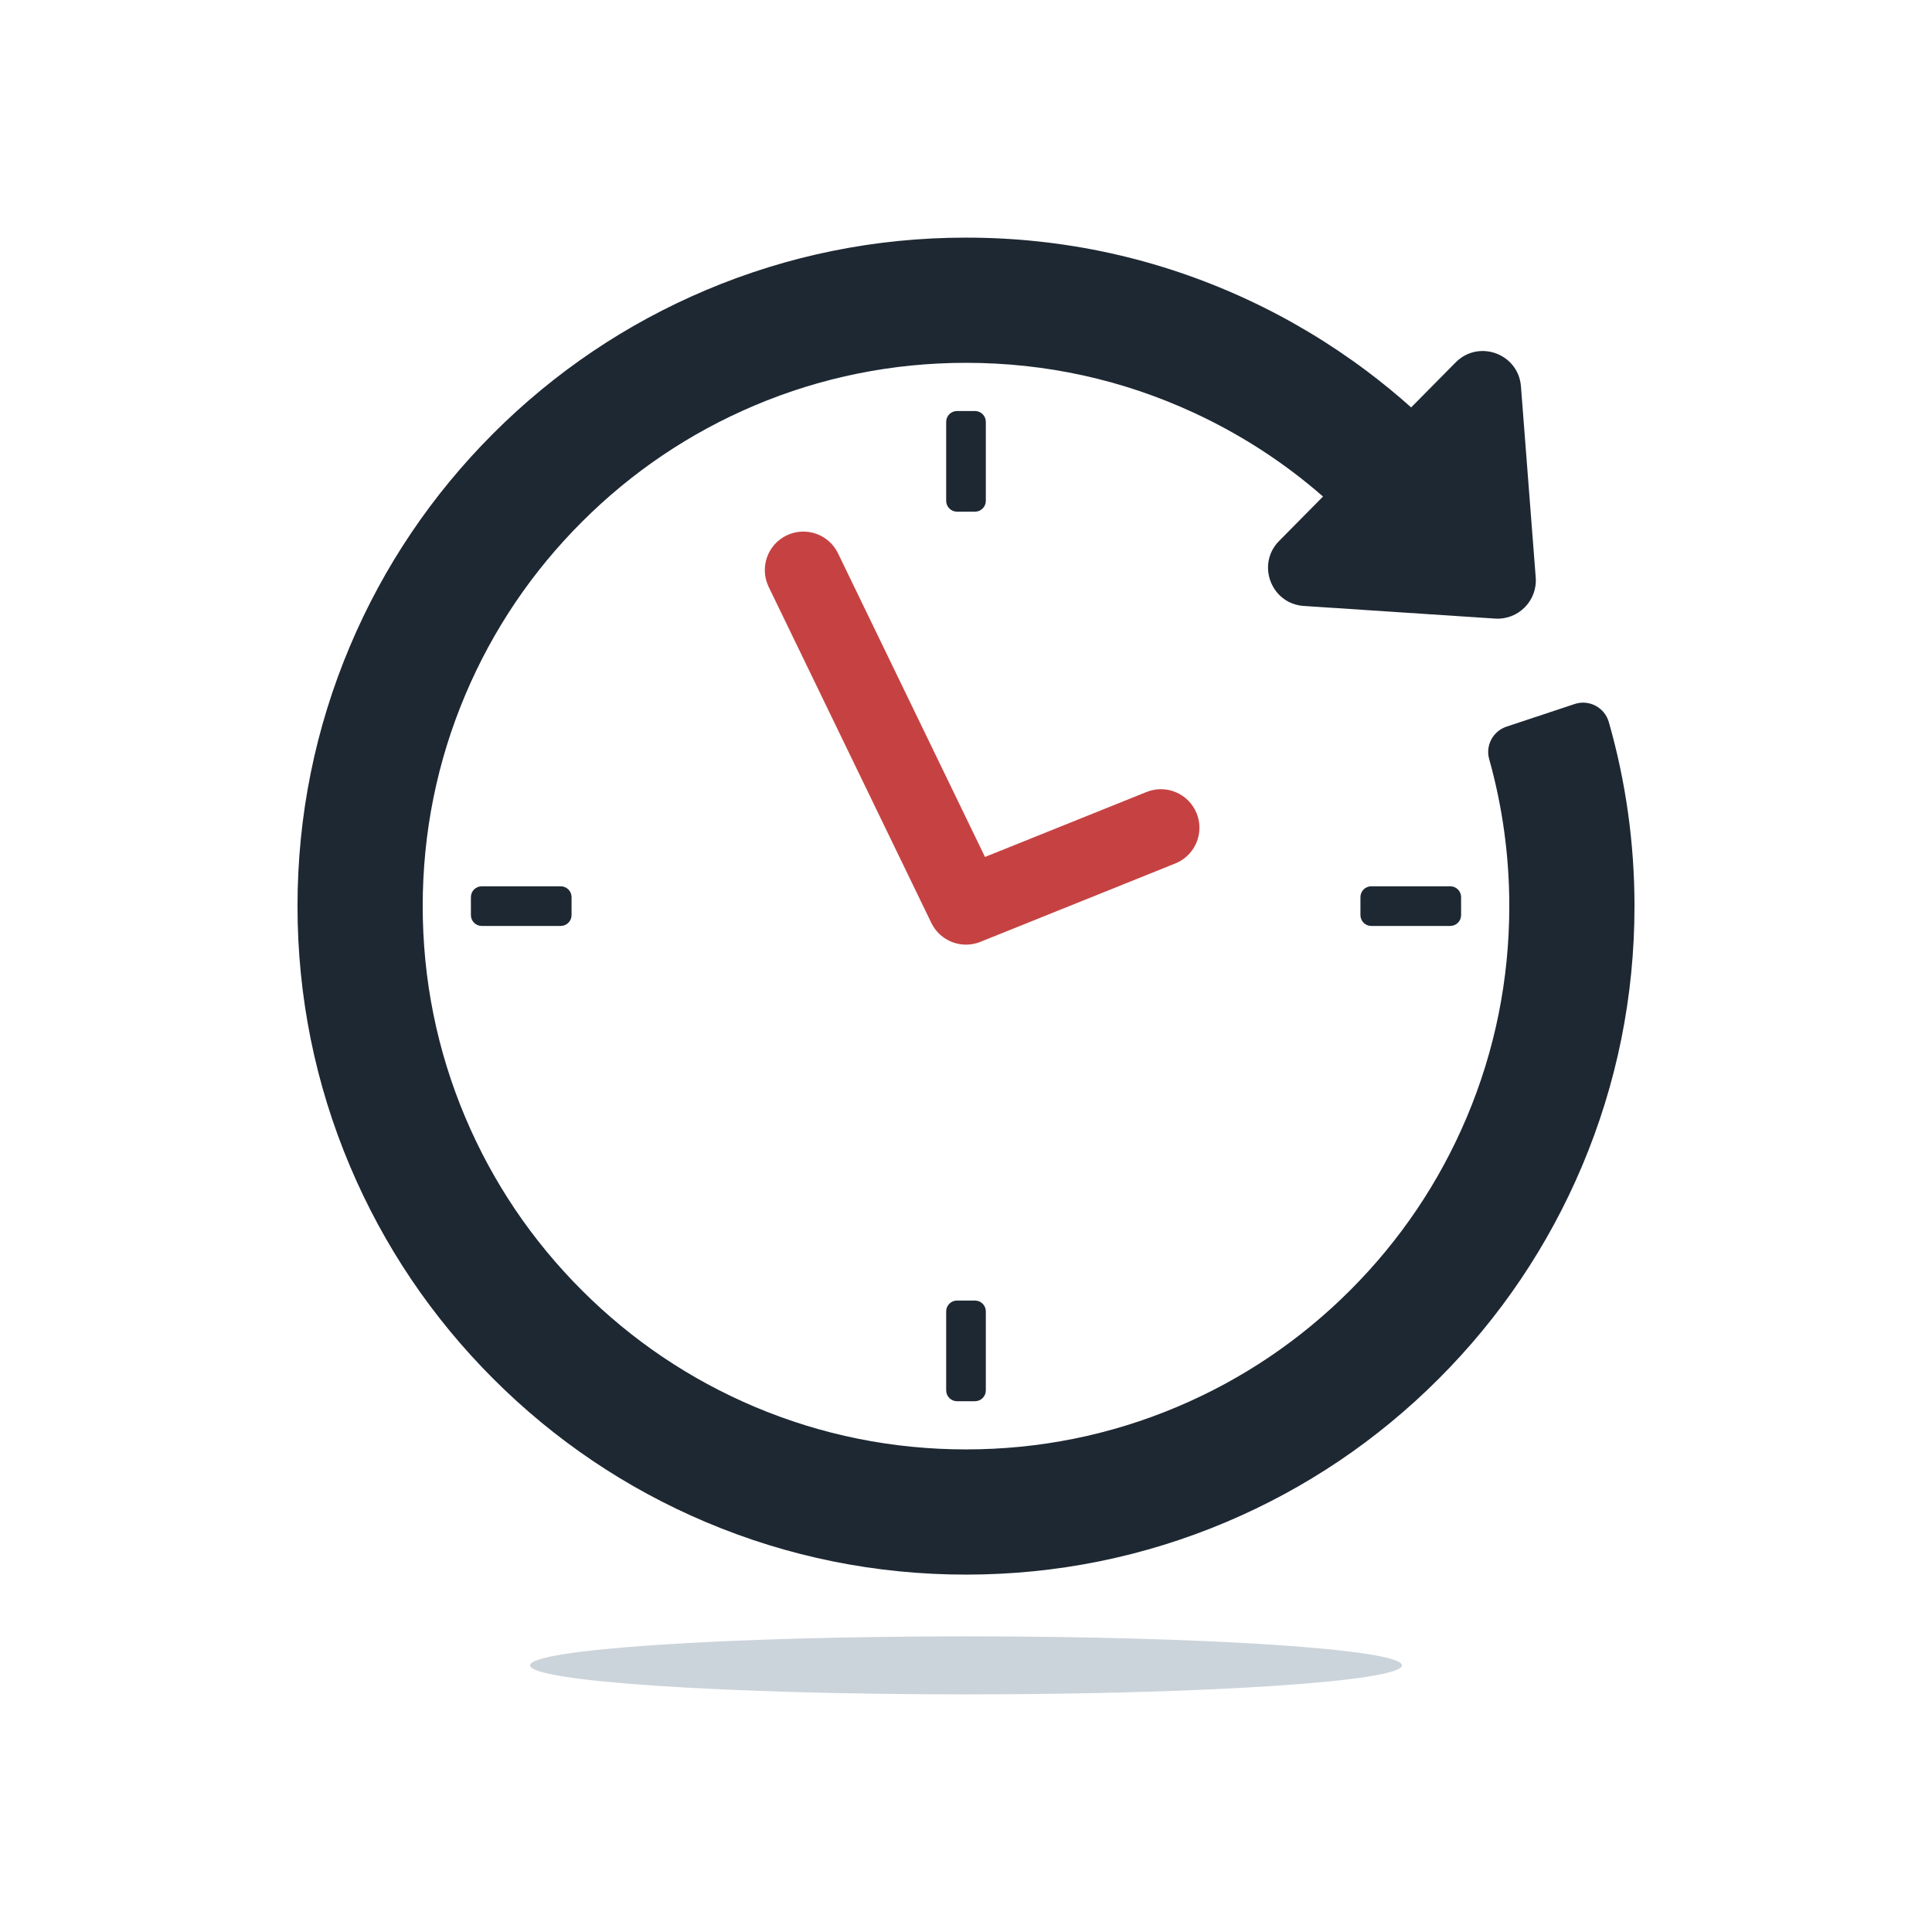
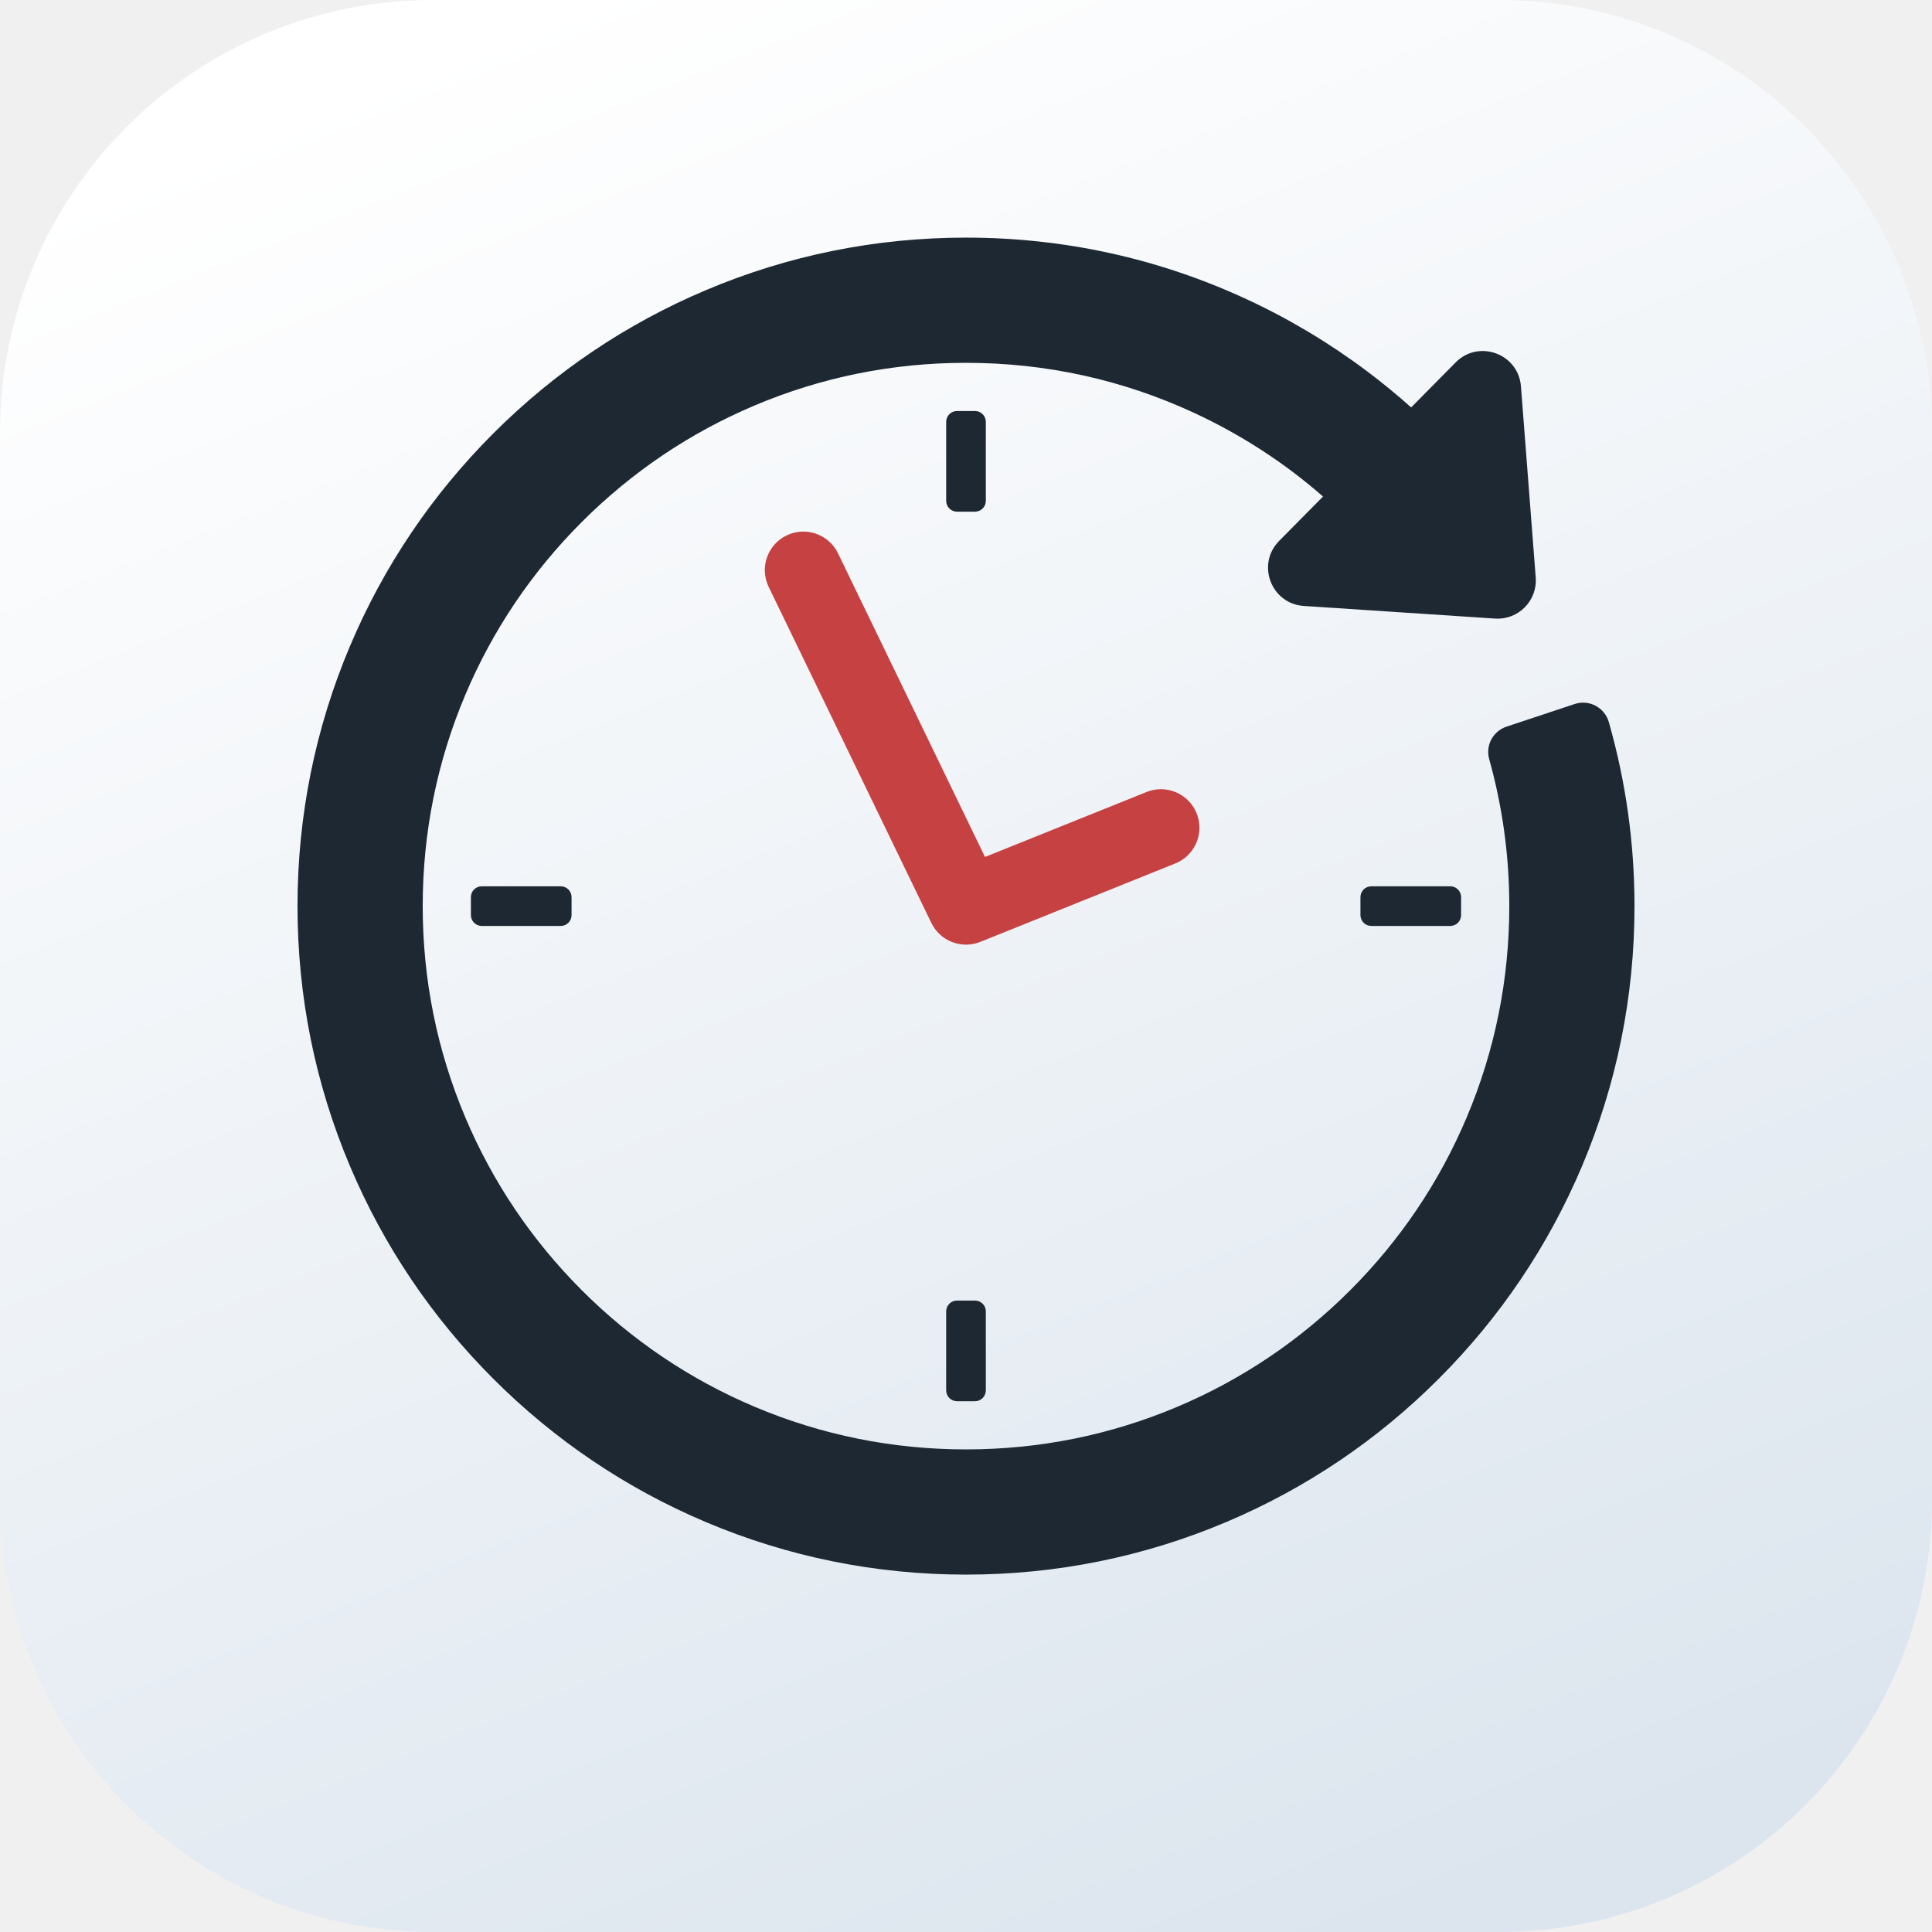
- <svg xmlns="http://www.w3.org/2000/svg" version="1.1" x="0px" y="0px" viewBox="0 0 2200 2200" style="enable-background:new 0 0 2200 2200;" xml:space="preserve">
-   <g id="background">
-     <rect style="fill:#FFFFFF;" width="2200" height="2200" />
-   </g>
-   <g id="Objects">
-     <g>
-       <g>
-         <path style="fill:#1E2833;" d="M1715.489,827.444c-15.363,5.101-24.113,21.361-19.74,36.947     c15.211,54.22,22.907,110.405,22.907,167.418c0,83.549-16.347,164.56-48.588,240.785     c-31.157,73.66-75.774,139.829-132.614,196.669c-56.84,56.84-123.009,101.457-196.669,132.614     c-76.225,32.24-157.237,48.588-240.786,48.588s-164.56-16.347-240.786-48.588c-73.66-31.157-139.829-75.775-196.669-132.614     c-56.84-56.84-101.457-123.009-132.614-196.669c-32.241-76.225-48.588-157.237-48.588-240.785     c0-83.549,16.347-164.561,48.588-240.786c31.157-73.66,75.774-139.83,132.614-196.669     c56.84-56.839,123.009-101.457,196.669-132.613c76.225-32.241,157.237-48.588,240.786-48.588     c90.725,0,178.105,19.169,259.712,56.974c53.637,24.848,102.784,56.763,146.848,95.28l-49.987,50.554     c-26.233,26.518-9.135,71.591,28.086,74.047l217.822,14.377c26.452,1.744,48.308-20.365,46.269-46.795l-16.823-217.646     c-2.884-37.188-48.133-53.781-74.366-27.252l-50.661,51.236c-16.236-14.503-33.073-28.322-50.456-41.363     c-42.593-31.957-88.62-59.478-136.805-81.8c-100.524-46.568-208.065-70.18-319.639-70.18     c-102.732,0-202.43,20.137-296.323,59.851c-90.655,38.344-172.056,93.221-241.943,163.108     c-69.886,69.887-124.764,151.288-163.108,241.942c-39.713,93.893-59.85,193.591-59.85,296.323     c0,102.732,20.137,202.43,59.85,296.323c38.344,90.655,93.222,172.056,163.108,241.943     c69.887,69.886,151.289,124.764,241.943,163.108c93.893,39.714,193.591,59.85,296.323,59.85s202.43-20.136,296.323-59.85     c90.655-38.344,172.056-93.222,241.943-163.108c69.886-69.887,124.764-151.289,163.108-241.943     c39.714-93.893,59.85-193.591,59.85-296.323c0-71.333-9.822-141.672-29.229-209.543c-4.768-16.674-22.41-26.067-38.869-20.602     L1715.489,827.444z" />
-         <path style="fill:#1E2833;" d="M1110.235,582.656h-20.471c-6.816,0-12.342-5.526-12.342-12.342v-89.94     c0-6.816,5.526-12.342,12.342-12.342h20.471c6.816,0,12.342,5.526,12.342,12.342v89.94     C1122.578,577.13,1117.052,582.656,1110.235,582.656z" />
-         <path style="fill:#1E2833;" d="M650.846,1021.574v20.471c0,6.816-5.526,12.342-12.342,12.342h-89.94     c-6.816,0-12.342-5.526-12.342-12.342v-20.471c0-6.816,5.526-12.342,12.342-12.342h89.94     C645.321,1009.232,650.846,1014.758,650.846,1021.574z" />
-         <path style="fill:#1E2833;" d="M1089.765,1480.964h20.471c6.816,0,12.342,5.526,12.342,12.342v89.94     c0,6.816-5.526,12.342-12.342,12.342h-20.471c-6.816,0-12.342-5.526-12.342-12.342v-89.94     C1077.422,1486.489,1082.948,1480.964,1089.765,1480.964z" />
-         <path style="fill:#1E2833;" d="M1549.154,1042.045v-20.471c0-6.816,5.526-12.342,12.342-12.342h89.94     c6.816,0,12.342,5.526,12.342,12.342v20.471c0,6.816-5.526,12.342-12.342,12.342h-89.94     C1554.679,1054.387,1549.154,1048.862,1549.154,1042.045z" />
-         <path style="fill:#C64242;" d="M1358.525,966.755c-4.741,7.178-11.634,13.037-20.218,16.489l-221.939,89.265     c-21.397,8.606-45.804-0.826-55.853-21.585l-185.22-382.627c-10.556-21.804-1.437-48.042,20.371-58.597     c21.807-10.556,48.041-1.436,58.598,20.37l167.371,345.756l183.934-73.98c22.477-9.04,48.028,1.853,57.068,24.331     C1368.225,940.069,1366.197,955.137,1358.525,966.755z" />
-       </g>
-       <ellipse style="fill:#CCD4DB;" cx="1100" cy="1896.375" rx="496.432" ry="33.039" />
-     </g>
+ <svg xmlns="http://www.w3.org/2000/svg" viewBox="0 0 2200 2200">
+   <defs>
+     <clipPath id="squircle">
+       <rect width="2200" height="2200" rx="493" ry="493" />
+     </clipPath>
+     <linearGradient id="bg" x1="0.3" y1="0" x2="0.7" y2="1">
+       <stop offset="0%" stop-color="#FFFFFF" />
+       <stop offset="100%" stop-color="#DCE5EE" />
+     </linearGradient>
+   </defs>
+   <g clip-path="url(#squircle)">
+     <rect fill="url(#bg)" width="2200" height="2200" />
+     <path fill="#1E2833" d="M1715.489,827.444c-15.363,5.101-24.113,21.361-19.74,36.947       c15.211,54.22,22.907,110.405,22.907,167.418c0,83.549-16.347,164.56-48.588,240.785       c-31.157,73.66-75.774,139.829-132.614,196.669c-56.84,56.84-123.009,101.457-196.669,132.614       c-76.225,32.24-157.237,48.588-240.786,48.588s-164.56-16.347-240.786-48.588c-73.66-31.157-139.829-75.775-196.669-132.614       c-56.84-56.84-101.457-123.009-132.614-196.669c-32.241-76.225-48.588-157.237-48.588-240.785       c0-83.549,16.347-164.561,48.588-240.786c31.157-73.66,75.774-139.83,132.614-196.669       c56.84-56.839,123.009-101.457,196.669-132.613c76.225-32.241,157.237-48.588,240.786-48.588       c90.725,0,178.105,19.169,259.712,56.974c53.637,24.848,102.784,56.763,146.848,95.28l-49.987,50.554       c-26.233,26.518-9.135,71.591,28.086,74.047l217.822,14.377c26.452,1.744,48.308-20.365,46.269-46.795l-16.823-217.646       c-2.884-37.188-48.133-53.781-74.366-27.252l-50.661,51.236c-16.236-14.503-33.073-28.322-50.456-41.363       c-42.593-31.957-88.62-59.478-136.805-81.8c-100.524-46.568-208.065-70.18-319.639-70.18       c-102.732,0-202.43,20.137-296.323,59.851c-90.655,38.344-172.056,93.221-241.943,163.108       c-69.886,69.887-124.764,151.288-163.108,241.942c-39.713,93.893-59.85,193.591-59.85,296.323       c0,102.732,20.137,202.43,59.85,296.323c38.344,90.655,93.222,172.056,163.108,241.943       c69.887,69.886,151.289,124.764,241.943,163.108c93.893,39.714,193.591,59.85,296.323,59.85s202.43-20.136,296.323-59.85       c90.655-38.344,172.056-93.222,241.943-163.108c69.886-69.887,124.764-151.289,163.108-241.943       c39.714-93.893,59.85-193.591,59.85-296.323c0-71.333-9.822-141.672-29.229-209.543       c-4.768-16.674-22.41-26.067-38.869-20.602L1715.489,827.444z" />
+     <path fill="#1E2833" d="M1110.235,582.656h-20.471c-6.816,0-12.342-5.526-12.342-12.342v-89.94       c0-6.816,5.526-12.342,12.342-12.342h20.471c6.816,0,12.342,5.526,12.342,12.342v89.94       C1122.578,577.13,1117.052,582.656,1110.235,582.656z" />
+     <path fill="#1E2833" d="M650.846,1021.574v20.471c0,6.816-5.526,12.342-12.342,12.342h-89.94       c-6.816,0-12.342-5.526-12.342-12.342v-20.471c0-6.816,5.526-12.342,12.342-12.342h89.94       C645.321,1009.232,650.846,1014.758,650.846,1021.574z" />
+     <path fill="#1E2833" d="M1089.765,1480.964h20.471c6.816,0,12.342,5.526,12.342,12.342v89.94       c0,6.816-5.526,12.342-12.342,12.342h-20.471c-6.816,0-12.342-5.526-12.342-12.342v-89.94       C1077.422,1486.489,1082.948,1480.964,1089.765,1480.964z" />
+     <path fill="#1E2833" d="M1549.154,1042.045v-20.471c0-6.816,5.526-12.342,12.342-12.342h89.94       c6.816,0,12.342,5.526,12.342,12.342v20.471c0,6.816-5.526,12.342-12.342,12.342h-89.94       C1554.679,1054.387,1549.154,1048.862,1549.154,1042.045z" />
+     <path fill="#C64242" d="M1358.525,966.755c-4.741,7.178-11.634,13.037-20.218,16.489l-221.939,89.265       c-21.397,8.606-45.804-0.826-55.853-21.585l-185.22-382.627c-10.556-21.804-1.437-48.042,20.371-58.597       c21.807-10.556,48.041-1.436,58.598,20.37l167.371,345.756l183.934-73.98c22.477-9.04,48.028,1.853,57.068,24.331       C1368.225,940.069,1366.197,955.137,1358.525,966.755z" />
  </g>
</svg>
